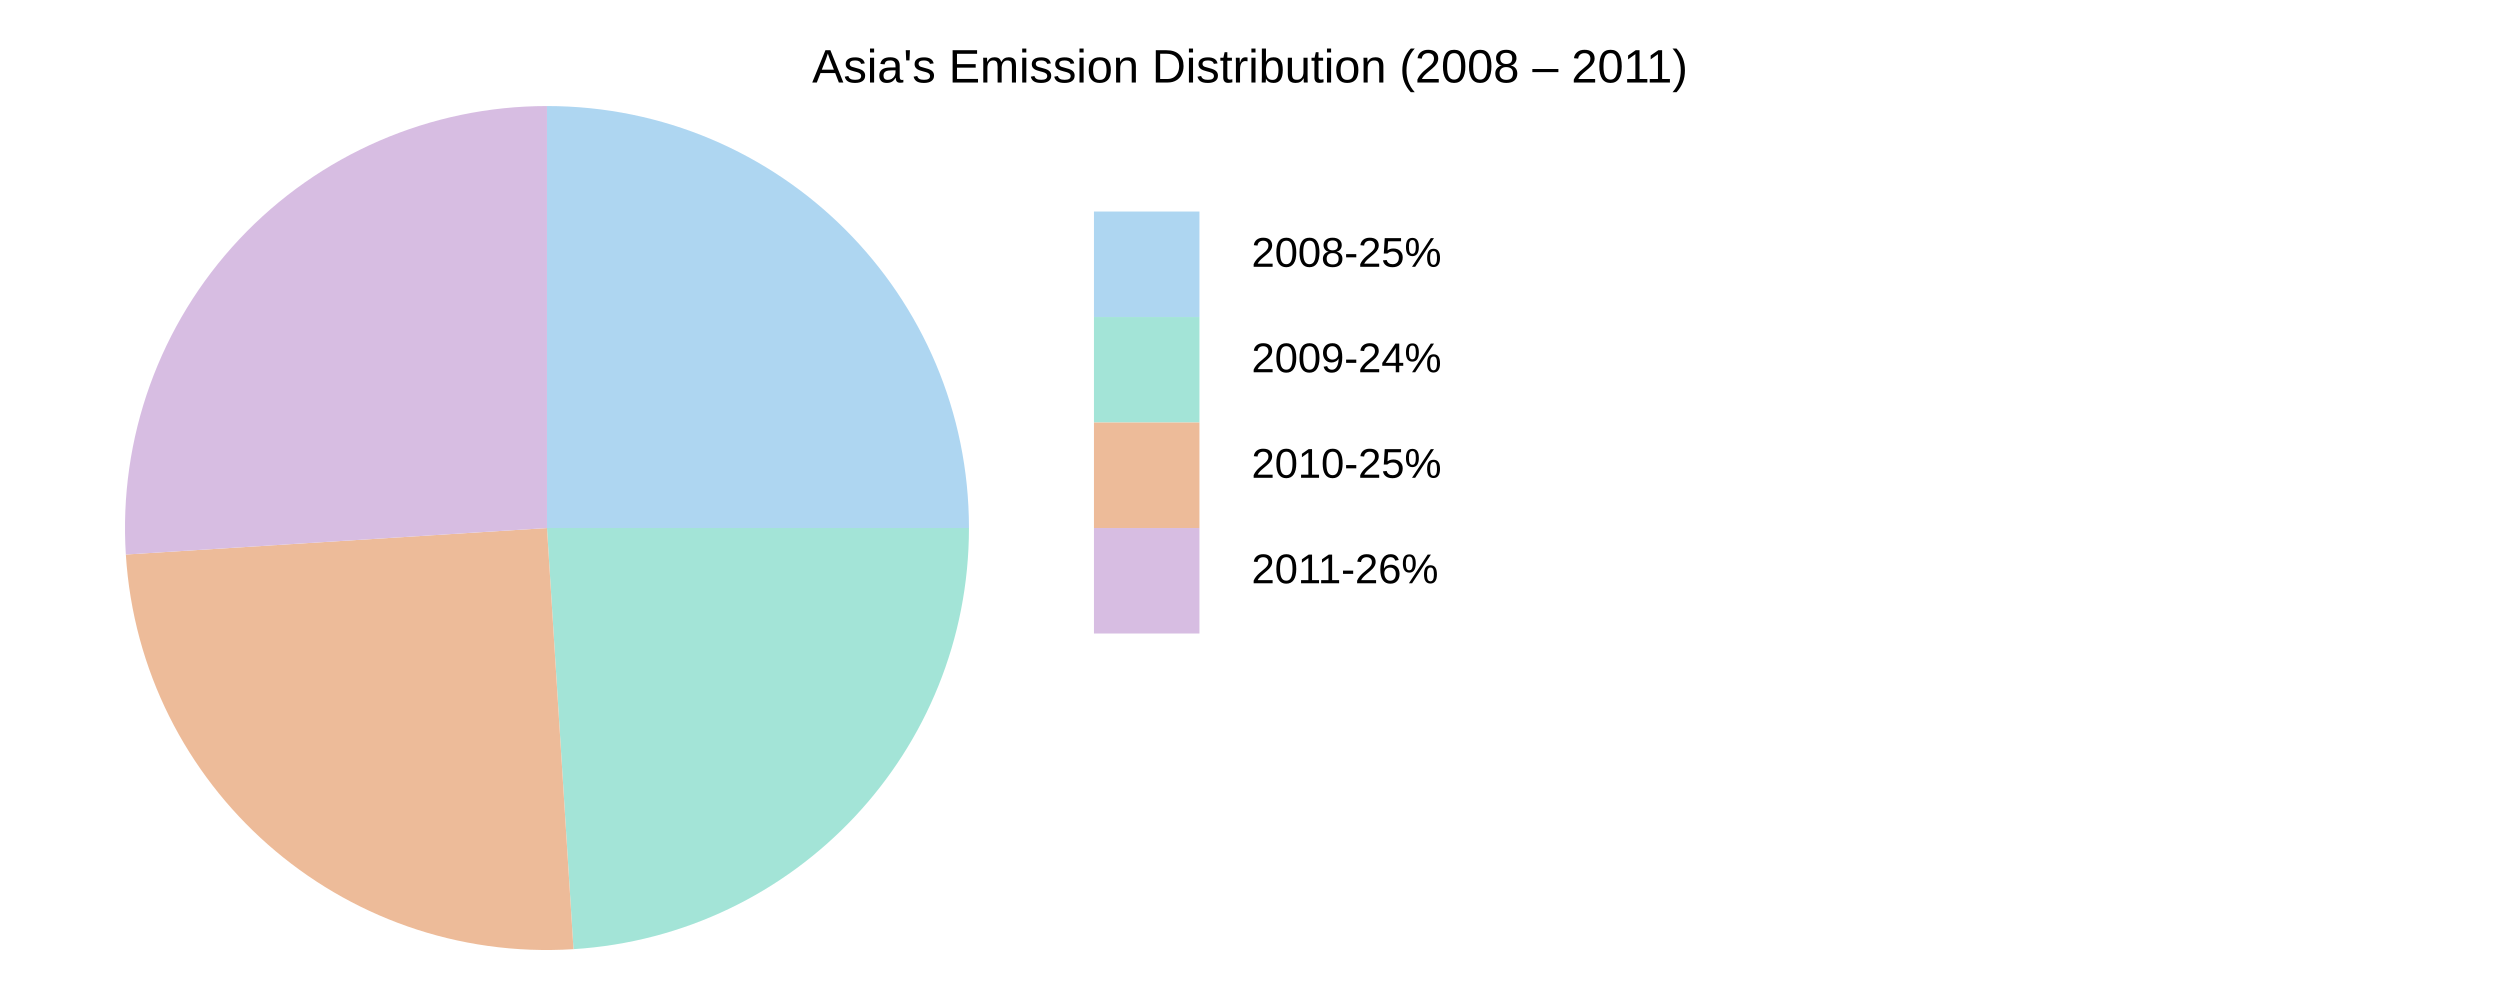
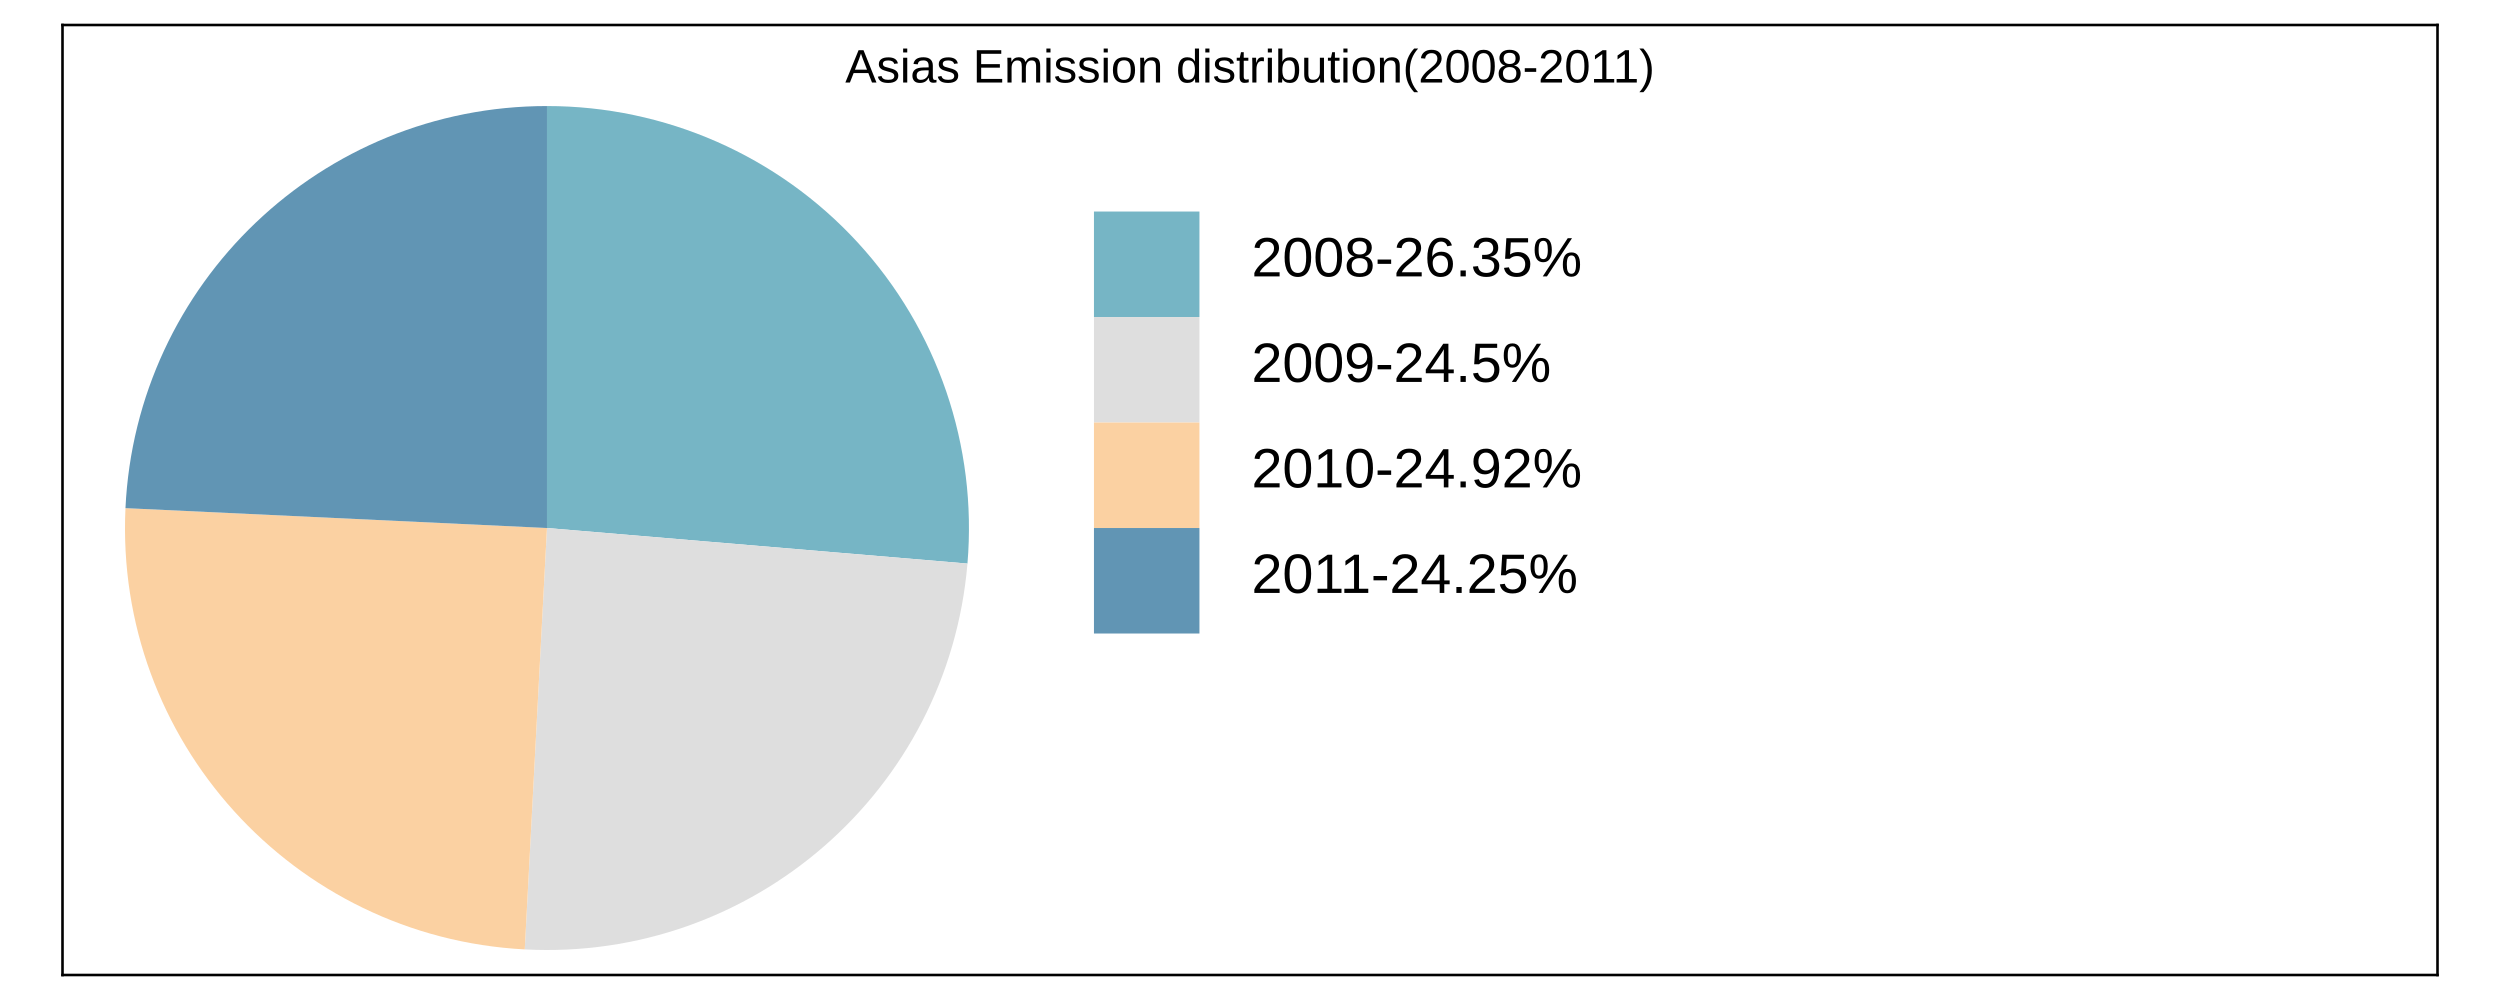
<svg xmlns="http://www.w3.org/2000/svg" width="960" height="384" version="1.1" style="top: 0px;       left: 0px;       position: absolute;">
  <g>
+     <line type="border.left" x1="24.0" y1="374.4" x2="24.0" y2="9.6" fill="rgba(0,0,0,0)" stroke="black" stroke-width="1" shape-rendering="geometricPrecision" stroke-linecap="square" stroke-dasharray="" />
+     <line type="border.right" x1="936.0" y1="374.4" x2="936.0" y2="9.6" fill="rgba(0,0,0,0)" stroke="black" stroke-width="1" shape-rendering="geometricPrecision" stroke-linecap="square" stroke-dasharray="" />
+     <line type="border.top" x1="24.0" y1="9.6" x2="936.0" y2="9.6" fill="rgba(0,0,0,0)" stroke="black" stroke-width="1" shape-rendering="geometricPrecision" stroke-linecap="square" stroke-dasharray="" />
+     <line type="border.bottom" x1="24.0" y1="374.4" x2="936.0" y2="374.4" fill="rgba(0,0,0,0)" stroke="black" stroke-width="1" shape-rendering="geometricPrecision" stroke-linecap="square" stroke-dasharray="" />
    <text tag="figure.title" fill="black" x="480.0" y="19.2" font-size="18" font-weight="normal" font-family="Arial, Verdana, sans-serif" font-style="normal" transform="" dominant-baseline="hanging" text-anchor="middle">
-       Asia's Emission Distribution (2008 – 2011)
+      Asias Emission distribution(2008-2011)
    </text>
-     <path d="M 210.04 40.72  A 162.04 162.04 0 0 1 372.08 202.76  L 210.04 202.76  Z" fill="#AED6F1" />
-     <path d="M 372.08 202.76  A 162.04 162.04 0 0 1 220.215 364.48  L 210.04 202.76  Z" fill="#A3E4D7" />
-     <path d="M 220.215 364.48  A 162.04 162.04 0 0 1 48.32 212.935  L 210.04 202.76  Z" fill="#EDBB99" />
-     <path d="M 48.32 212.935  A 162.04 162.04 0 0 1 210.04 40.72  L 210.04 202.76  Z" fill="#D7BDE2" />
-     <rect type="pie.legend" stroke="rgba(0,0,0,0)" fill="#AED6F1" x="420.08" y="81.23" width="40.51" height="40.51" stroke-width="1" filter="">
-     </rect>
-     <text tag="legend.label" fill="black" x="480.59" y="91.358" font-size="12pt" font-weight="normal" font-family="Arial, Verdana, sans-serif" font-style="normal" transform="" dominant-baseline="hanging" text-anchor="start">
-       2008-25%
+     <path d="M 210.04 40.72  A 162.04 162.04 0 0 1 371.503 216.417  L 210.04 202.76  Z" fill="#76b5c5" />
+     <path d="M 371.503 216.417  A 162.04 162.04 0 0 1 201.51 364.575  L 210.04 202.76  Z" fill="#DEDEDE" />
+     <path d="M 201.51 364.575  A 162.04 162.04 0 0 1 48.18 195.126  L 210.04 202.76  Z" fill="#FBD1A2" />
+     <path d="M 48.18 195.126  A 162.04 162.04 0 0 1 210.04 40.72  L 210.04 202.76  Z" fill="#6195B4" />
+     <rect type="pie.legend" stroke="rgba(0,0,0,0)" fill="#76b5c5" x="420.08" y="81.23" width="40.51" height="40.51" stroke-width="1" filter="">
+       </rect>
+     <text tag="legend.label" fill="black" x="480.59" y="91.358" font-size="16pt" font-weight="normal" font-family="Arial, Verdana, sans-serif" font-style="normal" transform="" dominant-baseline="hanging" text-anchor="start">
+      2008-26.35%
    </text>
-     <rect type="pie.legend" stroke="rgba(0,0,0,0)" fill="#A3E4D7" x="420.08" y="121.74" width="40.51" height="40.51" stroke-width="1" filter="">
-     </rect>
-     <text tag="legend.label" fill="black" x="480.59" y="131.868" font-size="12pt" font-weight="normal" font-family="Arial, Verdana, sans-serif" font-style="normal" transform="" dominant-baseline="hanging" text-anchor="start">
-       2009-24%
+     <rect type="pie.legend" stroke="rgba(0,0,0,0)" fill="#DEDEDE" x="420.08" y="121.74" width="40.51" height="40.51" stroke-width="1" filter="">
+       </rect>
+     <text tag="legend.label" fill="black" x="480.59" y="131.868" font-size="16pt" font-weight="normal" font-family="Arial, Verdana, sans-serif" font-style="normal" transform="" dominant-baseline="hanging" text-anchor="start">
+      2009-24.5%
    </text>
-     <rect type="pie.legend" stroke="rgba(0,0,0,0)" fill="#EDBB99" x="420.08" y="162.25" width="40.51" height="40.51" stroke-width="1" filter="">
-     </rect>
-     <text tag="legend.label" fill="black" x="480.59" y="172.377" font-size="12pt" font-weight="normal" font-family="Arial, Verdana, sans-serif" font-style="normal" transform="" dominant-baseline="hanging" text-anchor="start">
-       2010-25%
+     <rect type="pie.legend" stroke="rgba(0,0,0,0)" fill="#FBD1A2" x="420.08" y="162.25" width="40.51" height="40.51" stroke-width="1" filter="">
+       </rect>
+     <text tag="legend.label" fill="black" x="480.59" y="172.377" font-size="16pt" font-weight="normal" font-family="Arial, Verdana, sans-serif" font-style="normal" transform="" dominant-baseline="hanging" text-anchor="start">
+      2010-24.92%
    </text>
-     <rect type="pie.legend" stroke="rgba(0,0,0,0)" fill="#D7BDE2" x="420.08" y="202.76" width="40.51" height="40.51" stroke-width="1" filter="">
-     </rect>
-     <text tag="legend.label" fill="black" x="480.59" y="212.887" font-size="12pt" font-weight="normal" font-family="Arial, Verdana, sans-serif" font-style="normal" transform="" dominant-baseline="hanging" text-anchor="start">
-       2011-26%
+     <rect type="pie.legend" stroke="rgba(0,0,0,0)" fill="#6195B4" x="420.08" y="202.76" width="40.51" height="40.51" stroke-width="1" filter="">
+       </rect>
+     <text tag="legend.label" fill="black" x="480.59" y="212.887" font-size="16pt" font-weight="normal" font-family="Arial, Verdana, sans-serif" font-style="normal" transform="" dominant-baseline="hanging" text-anchor="start">
+      2011-24.25%
    </text>
  </g>
</svg>
